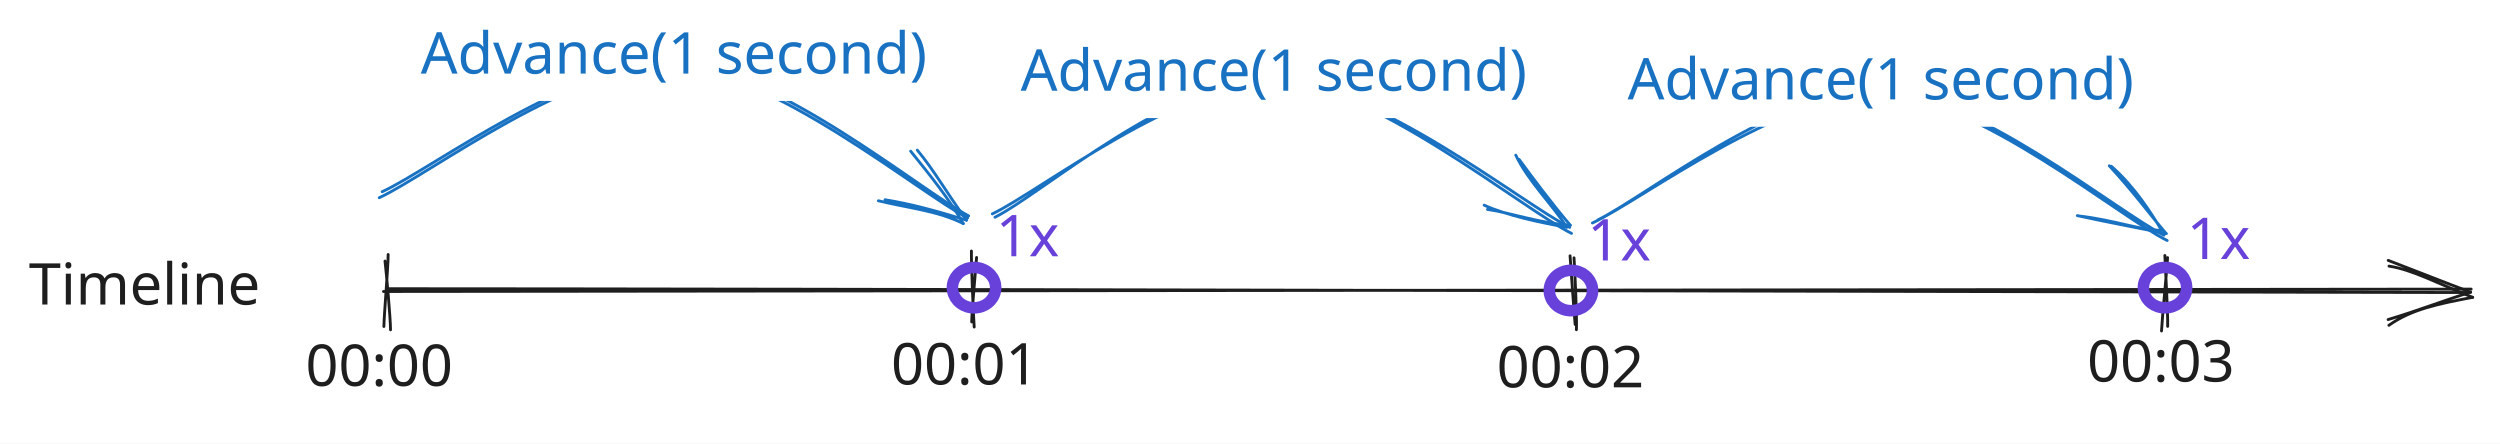
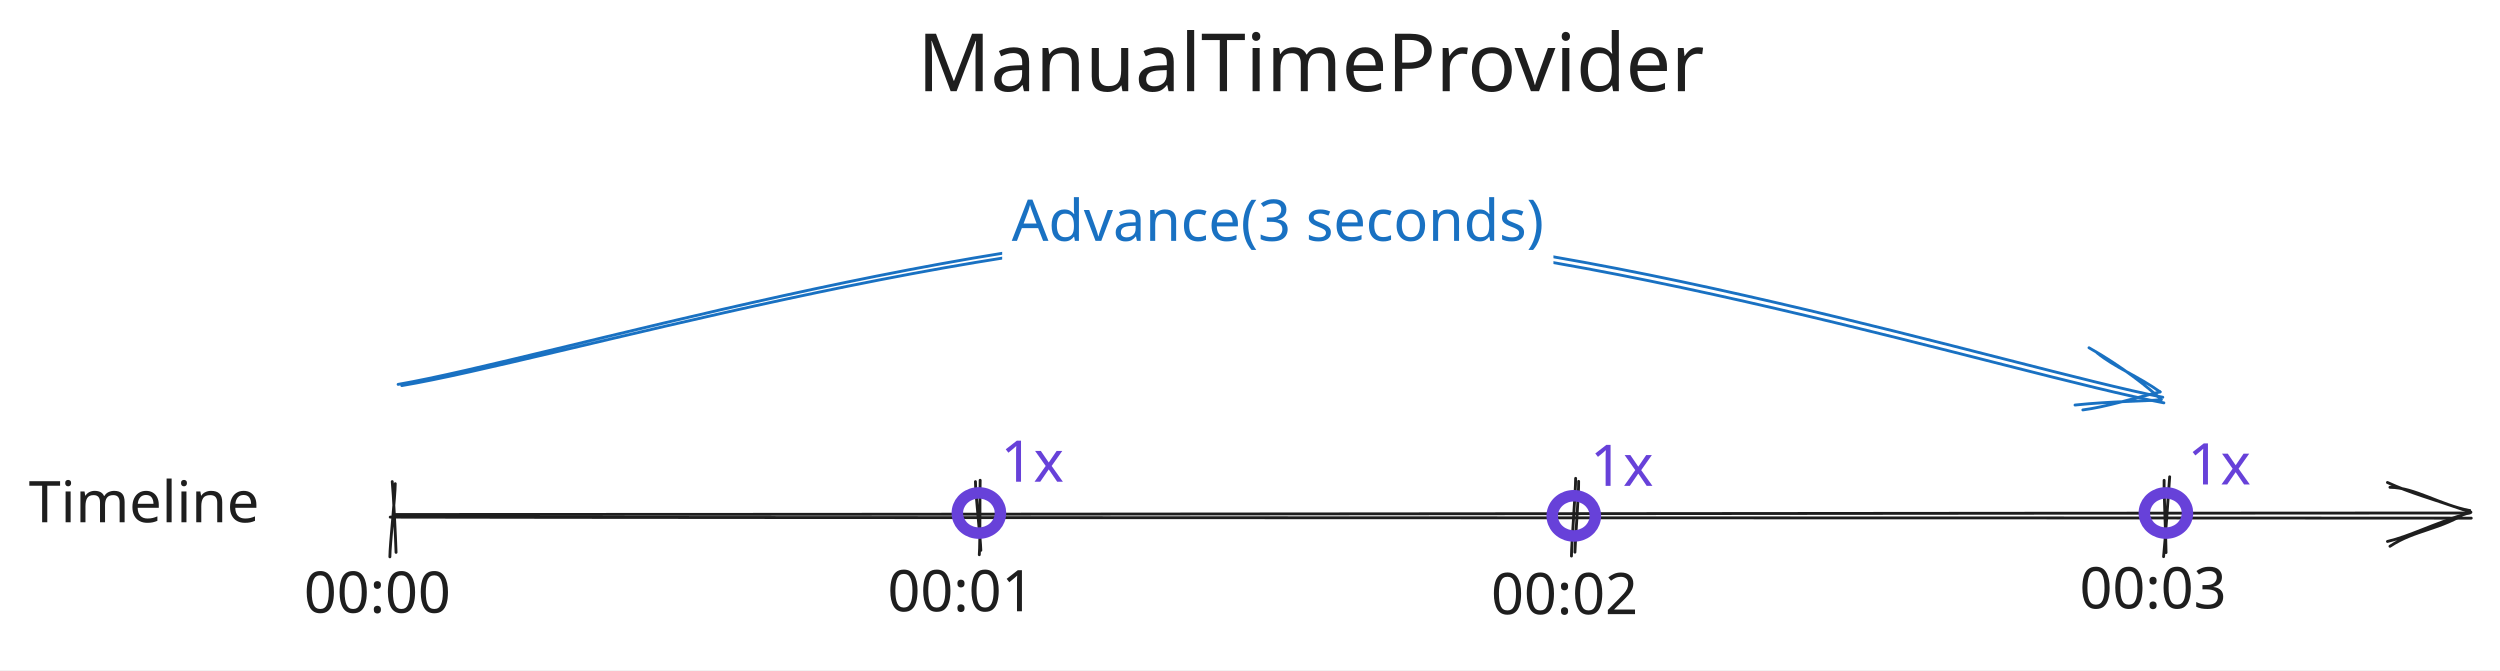
- <svg xmlns="http://www.w3.org/2000/svg" version="1.1" viewBox="0 0 866.92 153.797" width="866.92" height="153.797">
+ <svg xmlns="http://www.w3.org/2000/svg" version="1.1" viewBox="0 0 869.834 233.162" width="869.834" height="233.162">
  <defs>
    <style class="style-fonts">
      @font-face {
        font-family: "Virgil";
        src: url("https://excalidraw.com/Virgil.woff2");
      }
      @font-face {
        font-family: "Cascadia";
        src: url("https://excalidraw.com/Cascadia.woff2");
      }
    </style>
  </defs>
-   <rect x="0" y="0" width="866.92" height="153.797" fill="#ffffff" />
-   <g mask="url(#mask-kaSroHJpckyga9IViHSkF)" stroke-linecap="round">
-     <g transform="translate(131.6796 67.5) rotate(0 102.0269 -18.81941)">
-       <path d="M0.85 -1.02 C17.82 -8.76, 68.58 -47.1, 102.47 -45.7 C136.37 -44.31, 187.41 -1.52, 204.22 7.37 M-0.17 1.06 C16.63 -6.6, 67.77 -45.71, 101.77 -44.53 C135.77 -43.36, 186.89 -0.69, 203.84 8.1" stroke="#1971c2" stroke-width="1" fill="none" />
+   <rect x="0" y="0" width="869.834" height="233.162" fill="#ffffff" />
+   <g mask="url(#mask-sJRnDuWJ9r7bTiDNEvvgV)" stroke-linecap="round">
+     <g transform="translate(139.4375 132.9581) rotate(0 306.2667 -23.23263)">
+       <path d="M0.36 1.2 C51.32 -7.3, 203.65 -52.77, 305.84 -51.77 C408.02 -50.76, 562.38 -2.4, 613.45 7.21 M-0.92 0.78 C49.95 -8.02, 202.91 -54.42, 305.24 -53.67 C407.58 -52.92, 561.9 -4.8, 613.07 5.26" stroke="#1971c2" stroke-width="1" fill="none" />
    </g>
-     <g transform="translate(131.6796 67.5) rotate(0 102.0269 -18.81941)">
-       <path d="M172.91 2.12 C183.81 4.74, 193.47 5.6, 202.36 10.02 M175.23 1.76 C184.65 3.34, 192.37 5.47, 203.46 8.84" stroke="#1971c2" stroke-width="1" fill="none" />
+     <g transform="translate(139.4375 132.9581) rotate(0 306.2667 -23.23263)">
+       <path d="M585.25 9.67 C593.02 8.69, 602.62 5.7, 612.13 3.39 M582.53 7.97 C595.62 6.59, 607.43 6.68, 612.5 6.08" stroke="#1971c2" stroke-width="1" fill="none" />
    </g>
-     <g transform="translate(131.6796 67.5) rotate(0 102.0269 -18.81941)">
-       <path d="M184.11 -15.08 C191.15 -6.3, 196.85 0.64, 202.36 10.02 M186.42 -15.44 C192.17 -8.51, 196.39 -0.99, 203.46 8.84" stroke="#1971c2" stroke-width="1" fill="none" />
+     <g transform="translate(139.4375 132.9581) rotate(0 306.2667 -23.23263)">
+       <path d="M590.12 -10.26 C596.29 -5.18, 604.4 -2.12, 612.13 3.39 M587.39 -11.96 C598.72 -5.6, 608.63 2.28, 612.5 6.08" stroke="#1971c2" stroke-width="1" fill="none" />
    </g>
  </g>
-   <mask id="mask-kaSroHJpckyga9IViHSkF">
-     <rect x="0" y="0" fill="#fff" width="435.164" height="220.974" />
-     <rect x="147.31" y="10" fill="#000" width="172.74" height="25" opacity="1" />
+   <mask id="mask-sJRnDuWJ9r7bTiDNEvvgV">
+     <rect x="0" y="0" fill="#fff" width="852.149" height="291.609" />
+     <rect x="348.692" y="68.277" fill="#000" width="191.8" height="25" opacity="1" />
  </mask>
-   <g transform="translate(147.3096 10) rotate(0 86.39679 38.68059)">
-     <text x="86.37" y="0" font-family="Virgil, Segoe UI Emoji" font-size="20px" fill="#1971c2" text-anchor="middle" style="white-space: pre;" direction="ltr" dominant-baseline="text-before-edge">Advance(1 second)</text>
-   </g>
-   <g mask="url(#mask-1LXbDrqxClh_vGpP0l_dZ)" stroke-linecap="round">
-     <g transform="translate(343.9701 75.56245) rotate(0 100.5548 -21.41999)">
-       <path d="M1.05 -0.23 C17.17 -8.22, 63.64 -49.12, 96.96 -48.19 C130.28 -47.26, 183.59 -3.37, 200.97 5.37 M0.14 -1.39 C16.63 -9.25, 65.89 -47.99, 99.27 -47.21 C132.64 -46.44, 183.27 -5.42, 200.36 3.29" stroke="#1971c2" stroke-width="1" fill="none" />
-     </g>
-     <g transform="translate(343.9701 75.56245) rotate(0 100.5548 -21.41999)">
-       <path d="M170.68 -4.42 C178.54 -0.85, 190.43 1.7, 199.3 3.22 M171.84 -2.94 C179.39 -1.91, 189.15 1.68, 200.55 2.54" stroke="#1971c2" stroke-width="1" fill="none" />
-     </g>
-     <g transform="translate(343.9701 75.56245) rotate(0 100.5548 -21.41999)">
-       <path d="M181.65 -21.76 C186.01 -12.6, 194.42 -4.56, 199.3 3.22 M182.82 -20.28 C187.28 -14.18, 193.78 -5.45, 200.55 2.54" stroke="#1971c2" stroke-width="1" fill="none" />
-     </g>
-   </g>
-   <mask id="mask-1LXbDrqxClh_vGpP0l_dZ">
-     <rect x="0" y="0" fill="#fff" width="644.644" height="227.56" />
-     <rect x="355.343" y="15.937" fill="#000" width="172.74" height="25" opacity="1" />
-   </mask>
-   <g transform="translate(355.343 15.93656) rotate(0 89.18193 38.2059)">
-     <text x="86.37" y="0" font-family="Virgil, Segoe UI Emoji" font-size="20px" fill="#1971c2" text-anchor="middle" style="white-space: pre;" direction="ltr" dominant-baseline="text-before-edge">Advance(1 second)</text>
-   </g>
-   <g mask="url(#mask-skohqpmh6L2oIga7cDGfU)" stroke-linecap="round">
-     <g transform="translate(552.853 77.36085) rotate(0 99.00443 -20.14829)">
-       <path d="M-0.64 -0.04 C15.82 -7.61, 66.06 -45.8, 99.28 -44.79 C132.49 -43.77, 181.94 -2.19, 198.65 6.04 M1.22 -1.1 C17.48 -9.03, 65.59 -47.21, 98.31 -46.32 C131.02 -45.44, 180.6 -4.44, 197.53 4.19" stroke="#1971c2" stroke-width="1" fill="none" />
-     </g>
-     <g transform="translate(552.853 77.36085) rotate(0 99.00443 -20.14829)">
-       <path d="M168.19 -2.45 C180.14 -1.1, 189.85 2.63, 196.72 2.48 M167.51 -2.59 C179.81 0.09, 189.78 1.88, 198.31 3.64" stroke="#1971c2" stroke-width="1" fill="none" />
-     </g>
-     <g transform="translate(552.853 77.36085) rotate(0 99.00443 -20.14829)">
-       <path d="M179.26 -19.73 C187.52 -12.54, 193.45 -2.91, 196.72 2.48 M178.58 -19.87 C186.96 -10.83, 192.87 -2.7, 198.31 3.64" stroke="#1971c2" stroke-width="1" fill="none" />
-     </g>
-   </g>
-   <mask id="mask-skohqpmh6L2oIga7cDGfU">
-     <rect x="0" y="0" fill="#fff" width="852.177" height="228.361" />
-     <rect x="565.807" y="18.957" fill="#000" width="172.74" height="25" opacity="1" />
-   </mask>
-   <g transform="translate(565.8071 18.95706) rotate(0 86.0504 38.2555)">
-     <text x="86.37" y="0" font-family="Virgil, Segoe UI Emoji" font-size="20px" fill="#1971c2" text-anchor="middle" style="white-space: pre;" direction="ltr" dominant-baseline="text-before-edge">Advance(1 second)</text>
-   </g>
-   <g transform="translate(10 90.09118) rotate(0 36.98996 12.5)">
-     <text x="0" y="0" font-family="Virgil, Segoe UI Emoji" font-size="20px" fill="#1e1e1e" text-anchor="start" style="white-space: pre;" direction="ltr" dominant-baseline="text-before-edge">Timeline</text>
+   <g transform="translate(348.6922 68.27656) rotate(0 97.012 41.44886)">
+     <text x="95.9" y="0" font-family="Virgil, Segoe UI Emoji" font-size="20px" fill="#1971c2" text-anchor="middle" style="white-space: pre;" direction="ltr" dominant-baseline="text-before-edge">Advance(3 seconds)</text>
  </g>
  <g stroke-linecap="round">
-     <g transform="translate(133.9076 100.9158) rotate(0 361.0464 -0.1371071)">
-       <path d="M-0.92 0.16 C119.52 0.02, 602.6 -0.52, 723.01 -0.66 M0.8 -0.8 C121.1 -0.81, 601.89 0.35, 722.43 0.53" stroke="#1e1e1e" stroke-width="1" fill="none" />
+     <g transform="translate(136.7304 179.6615) rotate(0 361.0733 -0.2759925)">
+       <path d="M-0.96 0.26 C119.59 0.55, 602.74 0.48, 723.1 0.62 M0.74 -0.65 C121.22 -0.61, 602.1 -1.17, 722.57 -1.17" stroke="#1e1e1e" stroke-width="1" fill="none" />
    </g>
-     <g transform="translate(133.9076 100.9158) rotate(0 361.0464 -0.1371071)">
-       <path d="M694.48 11.89 C702.48 6.24, 711.78 4.45, 723.53 2.19 M694.21 9.9 C704.83 6.72, 713.83 3.17, 722.82 0.41" stroke="#1e1e1e" stroke-width="1" fill="none" />
+     <g transform="translate(136.7304 179.6615) rotate(0 361.0733 -0.2759925)">
+       <path d="M694.82 10.41 C703.54 4.6, 712.34 4.8, 722.55 -2.01 M693.95 8.73 C701.89 6.87, 708.59 3.04, 722.94 -1.45" stroke="#1e1e1e" stroke-width="1" fill="none" />
    </g>
-     <g transform="translate(133.9076 100.9158) rotate(0 361.0464 -0.1371071)">
-       <path d="M694.52 -8.63 C702.53 -7.46, 711.82 -2.43, 723.53 2.19 M694.25 -10.62 C704.66 -6.64, 713.65 -3.04, 722.82 0.41" stroke="#1e1e1e" stroke-width="1" fill="none" />
+     <g transform="translate(136.7304 179.6615) rotate(0 361.0733 -0.2759925)">
+       <path d="M694.81 -10.11 C703.34 -10.07, 712.14 -4.04, 722.55 -2.01 M693.94 -11.79 C701.91 -8.12, 708.61 -6.42, 722.94 -1.45" stroke="#1e1e1e" stroke-width="1" fill="none" />
    </g>
  </g>
  <mask />
  <g stroke-linecap="round">
-     <g transform="translate(133.9076 88.91585) rotate(0 0.3591811 12.402)">
-       <path d="M0.69 -0.66 C0.72 3.36, -0.7 19.91, -0.79 24.3 M-0.4 1.61 C0.09 5.76, 1.53 21.79, 1.51 25.46" stroke="#1e1e1e" stroke-width="1" fill="none" />
+     <g transform="translate(136.7304 167.6615) rotate(0 -0.005928563 12.99363)">
+       <path d="M0.79 0.62 C0.77 4.93, -1.08 22.02, -1.08 26.08 M-0.26 -0.1 C0.16 3.87, 0.95 20.13, 1.07 24.53" stroke="#1e1e1e" stroke-width="1" fill="none" />
    </g>
  </g>
  <mask />
  <g stroke-linecap="round">
-     <g transform="translate(337.6468 87.74604) rotate(0 0.100025 12.47993)">
-       <path d="M-0.79 -0.7 C-0.88 3.68, -0.13 21.28, 0.17 25.66 M1 1.54 C0.71 5.64, -0.65 20.22, -0.69 23.89" stroke="#1e1e1e" stroke-width="1" fill="none" />
+     <g transform="translate(340.4696 166.4917) rotate(0 -0.1428324 13.5651)">
+       <path d="M-1.08 1.08 C-1.08 5.15, 0.7 21.07, 0.79 24.99 M0.56 0.61 C0.4 4.82, 0.61 22.33, 0.26 26.52" stroke="#1e1e1e" stroke-width="1" fill="none" />
    </g>
  </g>
  <mask />
  <g stroke-linecap="round">
-     <g transform="translate(545.6468 88.74604) rotate(0 -0.08352133 12.77574)">
-       <path d="M0.17 0.66 C0.47 5.04, 1.21 21.36, 1 25.59 M-1.2 -0.03 C-0.9 4.05, 0.17 19.73, 0.57 23.77" stroke="#1e1e1e" stroke-width="1" fill="none" />
+     <g transform="translate(548.4696 167.4917) rotate(0 -0.4581801 12.45873)">
+       <path d="M0.79 -0.01 C0.89 3.91, -0.4 20.5, -0.5 24.63 M-0.25 -1.06 C-0.26 3.55, -1.67 21.47, -1.71 25.98" stroke="#1e1e1e" stroke-width="1" fill="none" />
    </g>
  </g>
  <mask />
  <g stroke-linecap="round">
-     <g transform="translate(750.6468 88.74604) rotate(0 -0.02904863 12.93182)">
-       <path d="M1 0.59 C0.78 4.81, -0.94 22.11, -1.1 26.02 M0.06 -0.15 C0.19 3.7, 1.17 20.27, 1.03 24.43" stroke="#1e1e1e" stroke-width="1" fill="none" />
+     <g transform="translate(753.4696 167.4917) rotate(0 0.3739874 12.29355)">
+       <path d="M-0.5 -0.37 C-0.61 3.76, 0.17 20.62, 0.17 24.77 M1.43 -1.6 C1.12 2.71, -0.19 21.65, -0.69 26.19" stroke="#1e1e1e" stroke-width="1" fill="none" />
    </g>
  </g>
  <mask />
-   <g stroke-linecap="round" transform="translate(330.2681 92.74393) rotate(0 7.5 7)">
+   <g transform="translate(105.7304 197.6615) rotate(0 29.93999 12.5)">
+     <text x="0" y="0" font-family="Virgil, Segoe UI Emoji" font-size="20px" fill="#1e1e1e" text-anchor="start" style="white-space: pre;" direction="ltr" dominant-baseline="text-before-edge">00:00</text>
+   </g>
+   <g transform="translate(308.7904 197.1615) rotate(0 25.76999 12.5)">
+     <text x="0" y="0" font-family="Virgil, Segoe UI Emoji" font-size="20px" fill="#1e1e1e" text-anchor="start" style="white-space: pre;" direction="ltr" dominant-baseline="text-before-edge">00:01</text>
+   </g>
+   <g transform="translate(518.7904 198.1615) rotate(0 30.17999 12.5)">
+     <text x="0" y="0" font-family="Virgil, Segoe UI Emoji" font-size="20px" fill="#1e1e1e" text-anchor="start" style="white-space: pre;" direction="ltr" dominant-baseline="text-before-edge">00:02</text>
+   </g>
+   <g transform="translate(723.5504 196.1615) rotate(0 29.86999 12.5)">
+     <text x="0" y="0" font-family="Virgil, Segoe UI Emoji" font-size="20px" fill="#1e1e1e" text-anchor="start" style="white-space: pre;" direction="ltr" dominant-baseline="text-before-edge">00:03</text>
+   </g>
+   <g transform="translate(10 166.1872) rotate(0 36.98996 12.5)">
+     <text x="0" y="0" font-family="Virgil, Segoe UI Emoji" font-size="20px" fill="#1e1e1e" text-anchor="start" style="white-space: pre;" direction="ltr" dominant-baseline="text-before-edge">Timeline</text>
+   </g>
+   <g stroke-linecap="round" transform="translate(333.0909 171.4896) rotate(0 7.5 7)">
    <path d="M15 7 C15 7.41, 14.96 7.82, 14.89 8.22 C14.81 8.61, 14.7 9.01, 14.55 9.39 C14.4 9.77, 14.21 10.15, 14 10.5 C13.78 10.85, 13.52 11.19, 13.25 11.5 C12.97 11.81, 12.65 12.1, 12.32 12.36 C11.99 12.62, 11.63 12.86, 11.25 13.06 C10.87 13.26, 10.47 13.44, 10.07 13.58 C9.66 13.72, 9.23 13.82, 8.8 13.89 C8.37 13.96, 7.93 14, 7.5 14 C7.07 14, 6.63 13.96, 6.2 13.89 C5.77 13.82, 5.34 13.72, 4.93 13.58 C4.53 13.44, 4.13 13.26, 3.75 13.06 C3.37 12.86, 3.01 12.62, 2.68 12.36 C2.35 12.1, 2.03 11.81, 1.75 11.5 C1.48 11.19, 1.22 10.85, 1 10.5 C0.79 10.15, 0.6 9.77, 0.45 9.39 C0.3 9.01, 0.19 8.61, 0.11 8.22 C0.04 7.82, 0 7.41, 0 7 C0 6.59, 0.04 6.18, 0.11 5.78 C0.19 5.39, 0.3 4.99, 0.45 4.61 C0.6 4.23, 0.79 3.85, 1 3.5 C1.22 3.15, 1.48 2.81, 1.75 2.5 C2.03 2.19, 2.35 1.9, 2.68 1.64 C3.01 1.38, 3.37 1.14, 3.75 0.94 C4.13 0.74, 4.53 0.56, 4.93 0.42 C5.34 0.28, 5.77 0.18, 6.2 0.11 C6.63 0.04, 7.07 0, 7.5 0 C7.93 0, 8.37 0.04, 8.8 0.11 C9.23 0.18, 9.66 0.28, 10.07 0.42 C10.47 0.56, 10.87 0.74, 11.25 0.94 C11.63 1.14, 11.99 1.38, 12.32 1.64 C12.65 1.9, 12.97 2.19, 13.25 2.5 C13.52 2.81, 13.78 3.15, 14 3.5 C14.21 3.85, 14.4 4.23, 14.55 4.61 C14.7 4.99, 14.81 5.39, 14.89 5.78 C14.96 6.18, 14.98 6.8, 15 7 C15.02 7.2, 15.02 6.8, 15 7" stroke="#6741d9" stroke-width="4" fill="none" />
  </g>
-   <g stroke-linecap="round" transform="translate(537.2527 93.73369) rotate(0 7.5 7)">
+   <g stroke-linecap="round" transform="translate(540.0755 172.4794) rotate(0 7.5 7)">
    <path d="M15 7 C15 7.41, 14.96 7.82, 14.89 8.22 C14.81 8.61, 14.7 9.01, 14.55 9.39 C14.4 9.77, 14.21 10.15, 14 10.5 C13.78 10.85, 13.52 11.19, 13.25 11.5 C12.97 11.81, 12.65 12.1, 12.32 12.36 C11.99 12.62, 11.63 12.86, 11.25 13.06 C10.87 13.26, 10.47 13.44, 10.07 13.58 C9.66 13.72, 9.23 13.82, 8.8 13.89 C8.37 13.96, 7.93 14, 7.5 14 C7.07 14, 6.63 13.96, 6.2 13.89 C5.77 13.82, 5.34 13.72, 4.93 13.58 C4.53 13.44, 4.13 13.26, 3.75 13.06 C3.37 12.86, 3.01 12.62, 2.68 12.36 C2.35 12.1, 2.03 11.81, 1.75 11.5 C1.48 11.19, 1.22 10.85, 1 10.5 C0.79 10.15, 0.6 9.77, 0.45 9.39 C0.3 9.01, 0.19 8.61, 0.11 8.22 C0.04 7.82, 0 7.41, 0 7 C0 6.59, 0.04 6.18, 0.11 5.78 C0.19 5.39, 0.3 4.99, 0.45 4.61 C0.6 4.23, 0.79 3.85, 1 3.5 C1.22 3.15, 1.48 2.81, 1.75 2.5 C2.03 2.19, 2.35 1.9, 2.68 1.64 C3.01 1.38, 3.37 1.14, 3.75 0.94 C4.13 0.74, 4.53 0.56, 4.93 0.42 C5.34 0.28, 5.77 0.18, 6.2 0.11 C6.63 0.04, 7.07 0, 7.5 0 C7.93 0, 8.37 0.04, 8.8 0.11 C9.23 0.18, 9.66 0.28, 10.07 0.42 C10.47 0.56, 10.87 0.74, 11.25 0.94 C11.63 1.14, 11.99 1.38, 12.32 1.64 C12.65 1.9, 12.97 2.19, 13.25 2.5 C13.52 2.81, 13.78 3.15, 14 3.5 C14.21 3.85, 14.4 4.23, 14.55 4.61 C14.7 4.99, 14.81 5.39, 14.89 5.78 C14.96 6.18, 14.98 6.8, 15 7 C15.02 7.2, 15.02 6.8, 15 7" stroke="#6741d9" stroke-width="4" fill="none" />
  </g>
-   <g stroke-linecap="round" transform="translate(743.263 92.74393) rotate(0 7.5 7)">
+   <g stroke-linecap="round" transform="translate(746.0858 171.4896) rotate(0 7.5 7)">
    <path d="M15 7 C15 7.41, 14.96 7.82, 14.89 8.22 C14.81 8.61, 14.7 9.01, 14.55 9.39 C14.4 9.77, 14.21 10.15, 14 10.5 C13.78 10.85, 13.52 11.19, 13.25 11.5 C12.97 11.81, 12.65 12.1, 12.32 12.36 C11.99 12.62, 11.63 12.86, 11.25 13.06 C10.87 13.26, 10.47 13.44, 10.07 13.58 C9.66 13.72, 9.23 13.82, 8.8 13.89 C8.37 13.96, 7.93 14, 7.5 14 C7.07 14, 6.63 13.96, 6.2 13.89 C5.77 13.82, 5.34 13.72, 4.93 13.58 C4.53 13.44, 4.13 13.26, 3.75 13.06 C3.37 12.86, 3.01 12.62, 2.68 12.36 C2.35 12.1, 2.03 11.81, 1.75 11.5 C1.48 11.19, 1.22 10.85, 1 10.5 C0.79 10.15, 0.6 9.77, 0.45 9.39 C0.3 9.01, 0.19 8.61, 0.11 8.22 C0.04 7.82, 0 7.41, 0 7 C0 6.59, 0.04 6.18, 0.11 5.78 C0.19 5.39, 0.3 4.99, 0.45 4.61 C0.6 4.23, 0.79 3.85, 1 3.5 C1.22 3.15, 1.48 2.81, 1.75 2.5 C2.03 2.19, 2.35 1.9, 2.68 1.64 C3.01 1.38, 3.37 1.14, 3.75 0.94 C4.13 0.74, 4.53 0.56, 4.93 0.42 C5.34 0.28, 5.77 0.18, 6.2 0.11 C6.63 0.04, 7.07 0, 7.5 0 C7.93 0, 8.37 0.04, 8.8 0.11 C9.23 0.18, 9.66 0.28, 10.07 0.42 C10.47 0.56, 10.87 0.74, 11.25 0.94 C11.63 1.14, 11.99 1.38, 12.32 1.64 C12.65 1.9, 12.97 2.19, 13.25 2.5 C13.52 2.81, 13.78 3.15, 14 3.5 C14.21 3.85, 14.4 4.23, 14.55 4.61 C14.7 4.99, 14.81 5.39, 14.89 5.78 C14.96 6.18, 14.98 6.8, 15 7 C15.02 7.2, 15.02 6.8, 15 7" stroke="#6741d9" stroke-width="4" fill="none" />
  </g>
-   <g transform="translate(345.3296 73.34129) rotate(0 8.329994 12.5)">
+   <g transform="translate(348.1524 152.087) rotate(0 8.329994 12.5)">
    <text x="0" y="0" font-family="Virgil, Segoe UI Emoji" font-size="20px" fill="#6741d9" text-anchor="start" style="white-space: pre;" direction="ltr" dominant-baseline="text-before-edge">1x</text>
  </g>
-   <g transform="translate(550.4551 74.79005) rotate(0 8.329994 12.5)">
+   <g transform="translate(553.2779 153.5357) rotate(0 8.329994 12.5)">
    <text x="0" y="0" font-family="Virgil, Segoe UI Emoji" font-size="20px" fill="#6741d9" text-anchor="start" style="white-space: pre;" direction="ltr" dominant-baseline="text-before-edge">1x</text>
  </g>
-   <g transform="translate(758.303 74.29518) rotate(0 8.329994 12.5)">
+   <g transform="translate(761.1258 153.0409) rotate(0 8.329994 12.5)">
    <text x="0" y="0" font-family="Virgil, Segoe UI Emoji" font-size="20px" fill="#6741d9" text-anchor="start" style="white-space: pre;" direction="ltr" dominant-baseline="text-before-edge">1x</text>
  </g>
-   <g transform="translate(105.9335 118.2967) rotate(0 29.93999 12.5)">
-     <text x="0" y="0" font-family="Virgil, Segoe UI Emoji" font-size="20px" fill="#1e1e1e" text-anchor="start" style="white-space: pre;" direction="ltr" dominant-baseline="text-before-edge">00:00</text>
-   </g>
-   <g transform="translate(308.9935 117.7967) rotate(0 25.76999 12.5)">
-     <text x="0" y="0" font-family="Virgil, Segoe UI Emoji" font-size="20px" fill="#1e1e1e" text-anchor="start" style="white-space: pre;" direction="ltr" dominant-baseline="text-before-edge">00:01</text>
-   </g>
-   <g transform="translate(518.9935 118.7967) rotate(0 30.17999 12.5)">
-     <text x="0" y="0" font-family="Virgil, Segoe UI Emoji" font-size="20px" fill="#1e1e1e" text-anchor="start" style="white-space: pre;" direction="ltr" dominant-baseline="text-before-edge">00:02</text>
-   </g>
-   <g transform="translate(723.7535 116.7967) rotate(0 29.86999 12.5)">
-     <text x="0" y="0" font-family="Virgil, Segoe UI Emoji" font-size="20px" fill="#1e1e1e" text-anchor="start" style="white-space: pre;" direction="ltr" dominant-baseline="text-before-edge">00:03</text>
+   <g transform="translate(319.2282 10) rotate(0 133.476 17.5)">
+     <text x="0" y="0" font-family="Virgil, Segoe UI Emoji" font-size="28px" fill="#1e1e1e" text-anchor="start" style="white-space: pre;" direction="ltr" dominant-baseline="text-before-edge">ManualTimeProvider</text>
  </g>
</svg>
